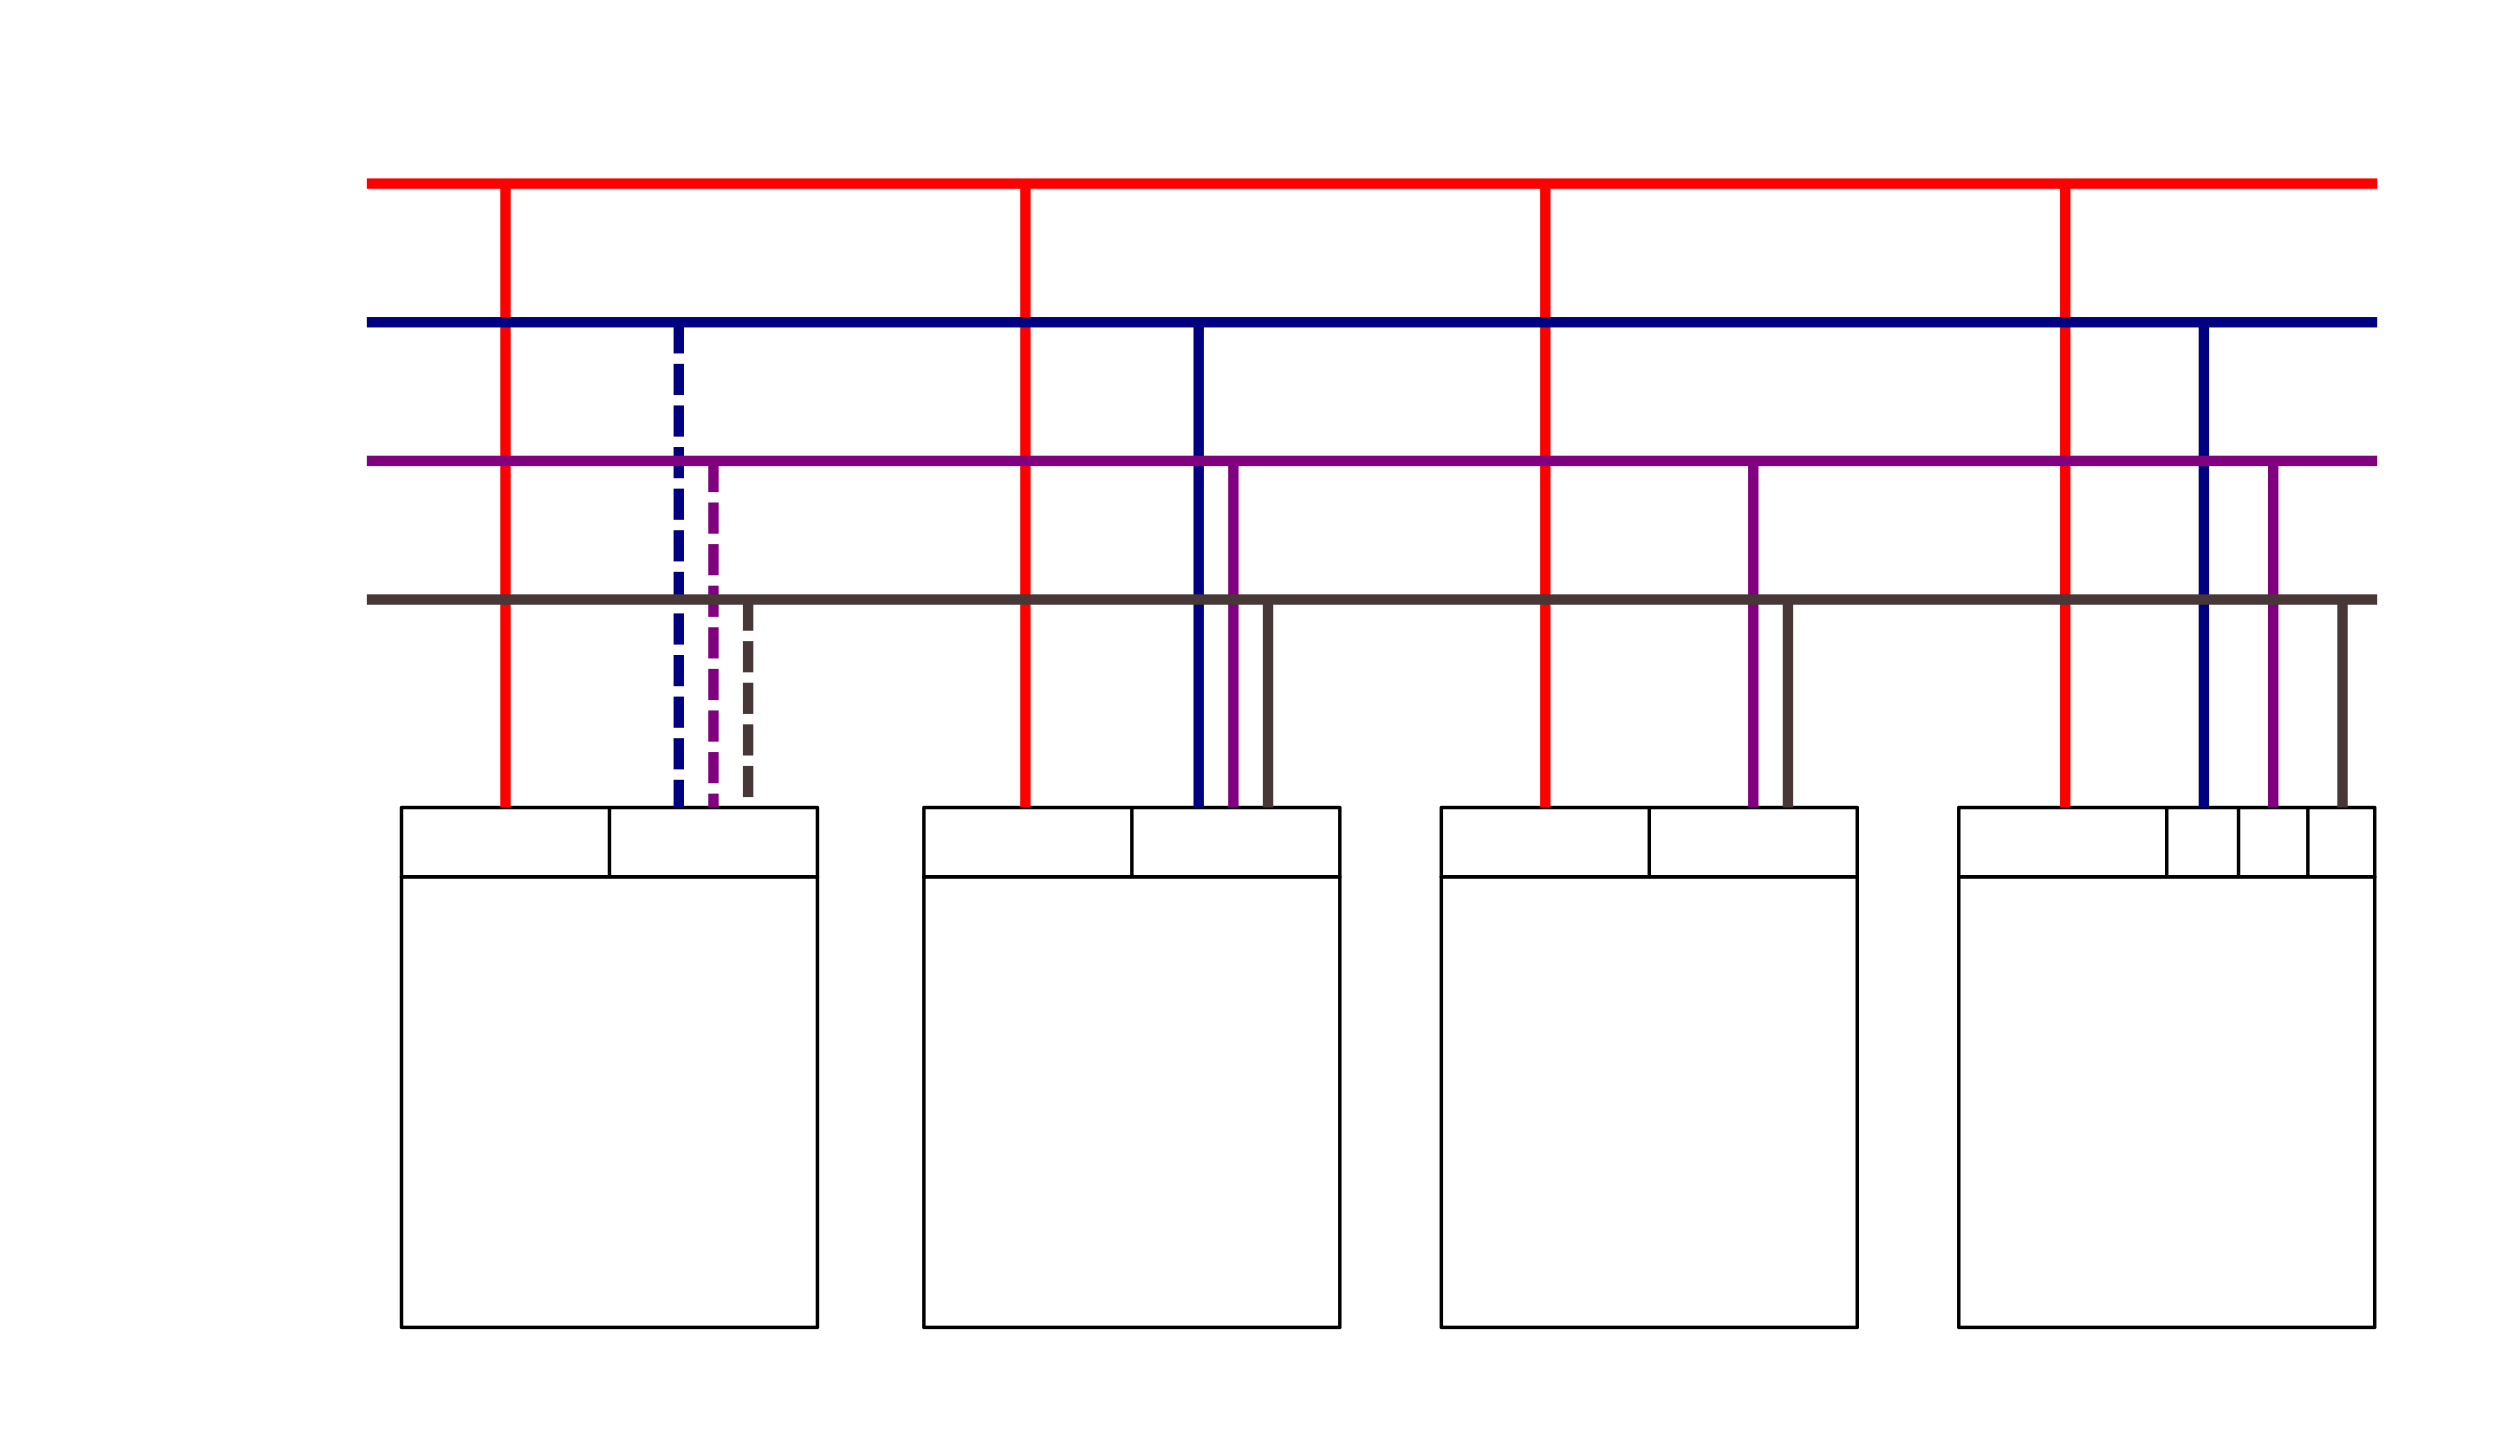
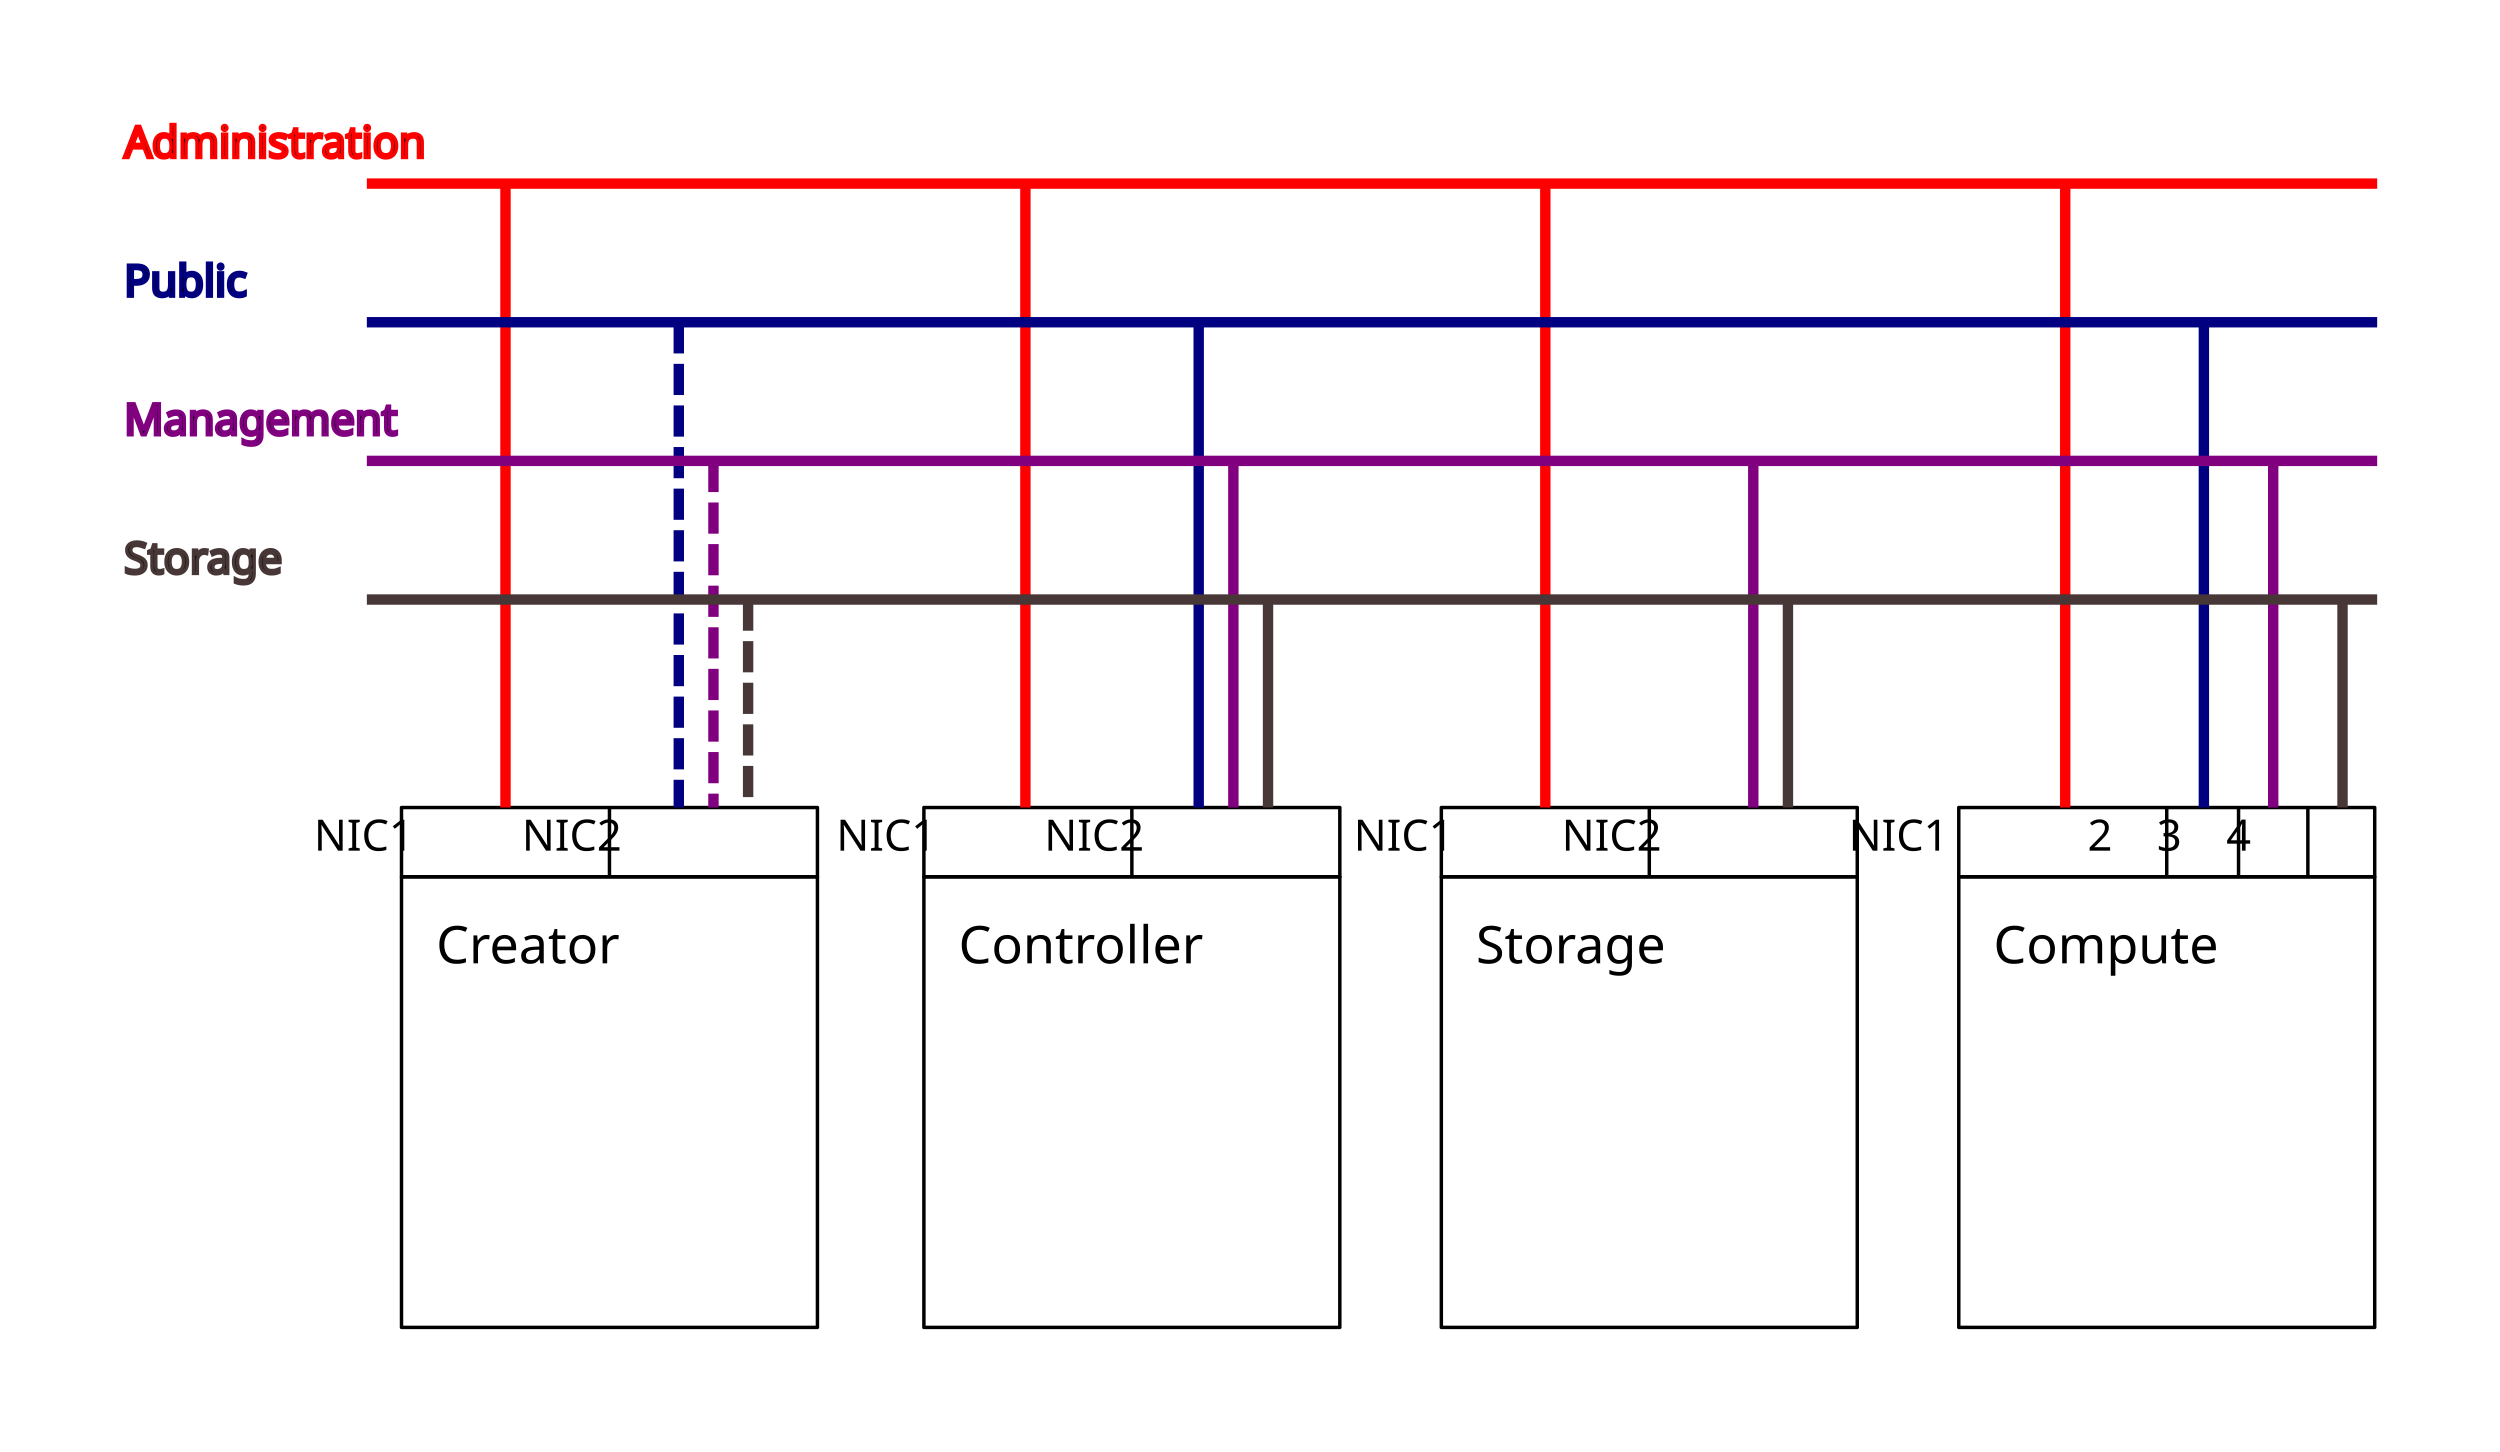
<svg xmlns="http://www.w3.org/2000/svg" width="203.558mm" height="118.224mm" viewBox="0 0 721.269 418.905" id="svg2" version="1.1">
  <defs id="defs4" />
  <g id="layer1" transform="translate(25.83542,-39.39055)">
    <g id="g4344">
      <rect y="292.362" x="90" height="130" width="120" id="rect4146" style="opacity:1;fill:none;fill-opacity:1;stroke:#000000;stroke-width:1;stroke-linecap:butt;stroke-linejoin:round;stroke-miterlimit:4;stroke-dasharray:none;stroke-dashoffset:1;stroke-opacity:1" />
-       <flowRoot style="font-style:normal;font-weight:normal;font-size:12.5px;line-height:125%;font-family:sans-serif;text-align:start;letter-spacing:0px;word-spacing:0px;writing-mode:lr-tb;text-anchor:start;fill:#000000;fill-opacity:1;stroke:none;stroke-width:1px;stroke-linecap:butt;stroke-linejoin:miter;stroke-opacity:1" id="flowRoot4148" xml:space="preserve">
-         <flowRegion id="flowRegion4150">
-           <rect y="302.362" x="100" height="20" width="100" id="rect4152" />
-         </flowRegion>
-         <flowPara style="font-size:15px" id="flowPara4154">Creator</flowPara>
-       </flowRoot>
+       <text xml:space="preserve" style="font-style:normal;font-weight:normal;font-size:12.5px;line-height:125%;font-family:sans-serif;text-align:start;letter-spacing:0px;word-spacing:0px;writing-mode:lr-tb;text-anchor:start;fill:#000000;fill-opacity:1;stroke:none;stroke-width:1px;stroke-linecap:butt;stroke-linejoin:miter;stroke-opacity:1" x="100" y="317.313" id="text4771">
+         <tspan x="100" y="317.313" id="tspan4773">
+           <tspan x="100" y="317.313" style="font-size:15px" id="tspan4775">Creator</tspan>
+         </tspan>
+       </text>
      <rect y="272.362" x="90" height="20" width="120" id="rect4301" style="opacity:1;fill:none;fill-opacity:1;stroke:#000000;stroke-width:1;stroke-linecap:butt;stroke-linejoin:round;stroke-miterlimit:4;stroke-dasharray:none;stroke-dashoffset:1;stroke-opacity:1" />
      <path id="path4303" d="m 150,272.362 0,20" style="fill:none;fill-rule:evenodd;stroke:#000000;stroke-width:1px;stroke-linecap:butt;stroke-linejoin:miter;stroke-opacity:1" />
-       <flowRoot style="font-style:normal;font-weight:normal;font-size:12.5px;line-height:125%;font-family:sans-serif;text-align:center;letter-spacing:0px;word-spacing:0px;writing-mode:lr-tb;text-anchor:middle;fill:#000000;fill-opacity:1;stroke:none;stroke-width:1px;stroke-linecap:butt;stroke-linejoin:miter;stroke-opacity:1" id="flowRoot4315" xml:space="preserve">
-         <flowRegion id="flowRegion4317">
-           <rect style="text-align:center;text-anchor:middle" y="272.362" x="90" height="20" width="60" id="rect4319" />
-         </flowRegion>
-         <flowPara id="flowPara4321">NIC1</flowPara>
-       </flowRoot>
-       <flowRoot style="font-style:normal;font-weight:normal;font-size:12.5px;line-height:125%;font-family:sans-serif;text-align:center;letter-spacing:0px;word-spacing:0px;writing-mode:lr-tb;text-anchor:middle;fill:#000000;fill-opacity:1;stroke:none;stroke-width:1px;stroke-linecap:butt;stroke-linejoin:miter;stroke-opacity:1" id="flowRoot4323" xml:space="preserve">
-         <flowRegion id="flowRegion4325">
-           <rect style="text-align:center;text-anchor:middle" y="272.362" x="150" height="20" width="60" id="rect4327" />
-         </flowRegion>
-         <flowPara id="flowPara4329">NIC2</flowPara>
-       </flowRoot>
+       <text xml:space="preserve" style="font-style:normal;font-weight:normal;font-size:12.5px;line-height:125%;font-family:sans-serif;text-align:center;letter-spacing:0px;word-spacing:0px;writing-mode:lr-tb;text-anchor:middle;fill:#000000;fill-opacity:1;stroke:none;stroke-width:1px;stroke-linecap:butt;stroke-linejoin:miter;stroke-opacity:1" x="105.132" y="284.821" id="text4884">
+         <tspan x="105.132" y="284.821" id="tspan4886">
+           <tspan x="105.132" y="284.821" id="tspan4888">NIC1</tspan>
+         </tspan>
+       </text>
+       <text xml:space="preserve" style="font-style:normal;font-weight:normal;font-size:12.5px;line-height:125%;font-family:sans-serif;text-align:center;letter-spacing:0px;word-spacing:0px;writing-mode:lr-tb;text-anchor:middle;fill:#000000;fill-opacity:1;stroke:none;stroke-width:1px;stroke-linecap:butt;stroke-linejoin:miter;stroke-opacity:1" x="165.132" y="284.821" id="text4878">
+         <tspan x="165.132" y="284.821" id="tspan4880">
+           <tspan x="165.132" y="284.821" id="tspan4882">NIC2</tspan>
+         </tspan>
+       </text>
    </g>
    <g transform="translate(300,1.5896439e-6)" id="g4344-5">
      <rect y="292.362" x="90" height="130" width="120" id="rect4146-4" style="opacity:1;fill:none;fill-opacity:1;stroke:#000000;stroke-width:1;stroke-linecap:butt;stroke-linejoin:round;stroke-miterlimit:4;stroke-dasharray:none;stroke-dashoffset:1;stroke-opacity:1" />
-       <flowRoot style="font-style:normal;font-weight:normal;font-size:12.5px;line-height:125%;font-family:sans-serif;text-align:start;letter-spacing:0px;word-spacing:0px;writing-mode:lr-tb;text-anchor:start;fill:#000000;fill-opacity:1;stroke:none;stroke-width:1px;stroke-linecap:butt;stroke-linejoin:miter;stroke-opacity:1" id="flowRoot4148-99" xml:space="preserve">
-         <flowRegion id="flowRegion4150-6">
-           <rect y="302.362" x="100" height="20" width="100" id="rect4152-9" />
-         </flowRegion>
-         <flowPara style="font-size:15px" id="flowPara4154-8">Storage</flowPara>
-       </flowRoot>
+       <text xml:space="preserve" style="font-style:normal;font-weight:normal;font-size:12.5px;line-height:125%;font-family:sans-serif;text-align:start;letter-spacing:0px;word-spacing:0px;writing-mode:lr-tb;text-anchor:start;fill:#000000;fill-opacity:1;stroke:none;stroke-width:1px;stroke-linecap:butt;stroke-linejoin:miter;stroke-opacity:1" x="100" y="317.313" id="text4783">
+         <tspan x="100" y="317.313" id="tspan4785">
+           <tspan x="100" y="317.313" style="font-size:15px" id="tspan4787">Storage</tspan>
+         </tspan>
+       </text>
      <rect y="272.362" x="90" height="20" width="120" id="rect4301-43" style="opacity:1;fill:none;fill-opacity:1;stroke:#000000;stroke-width:1;stroke-linecap:butt;stroke-linejoin:round;stroke-miterlimit:4;stroke-dasharray:none;stroke-dashoffset:1;stroke-opacity:1" />
      <path id="path4303-5" d="m 150,272.362 0,20" style="fill:none;fill-rule:evenodd;stroke:#000000;stroke-width:1px;stroke-linecap:butt;stroke-linejoin:miter;stroke-opacity:1" />
-       <flowRoot style="font-style:normal;font-weight:normal;font-size:12.5px;line-height:125%;font-family:sans-serif;text-align:center;letter-spacing:0px;word-spacing:0px;writing-mode:lr-tb;text-anchor:middle;fill:#000000;fill-opacity:1;stroke:none;stroke-width:1px;stroke-linecap:butt;stroke-linejoin:miter;stroke-opacity:1" id="flowRoot4315-94" xml:space="preserve">
-         <flowRegion id="flowRegion4317-98">
-           <rect style="text-align:center;text-anchor:middle" y="272.362" x="90" height="20" width="60" id="rect4319-81" />
-         </flowRegion>
-         <flowPara id="flowPara4321-45">NIC1</flowPara>
-       </flowRoot>
-       <flowRoot style="font-style:normal;font-weight:normal;font-size:12.5px;line-height:125%;font-family:sans-serif;text-align:center;letter-spacing:0px;word-spacing:0px;writing-mode:lr-tb;text-anchor:middle;fill:#000000;fill-opacity:1;stroke:none;stroke-width:1px;stroke-linecap:butt;stroke-linejoin:miter;stroke-opacity:1" id="flowRoot4323-9" xml:space="preserve">
-         <flowRegion id="flowRegion4325-6">
-           <rect style="text-align:center;text-anchor:middle" y="272.362" x="150" height="20" width="60" id="rect4327-84" />
-         </flowRegion>
-         <flowPara id="flowPara4329-8">NIC2</flowPara>
-       </flowRoot>
+       <text xml:space="preserve" style="font-style:normal;font-weight:normal;font-size:12.5px;line-height:125%;font-family:sans-serif;text-align:center;letter-spacing:0px;word-spacing:0px;writing-mode:lr-tb;text-anchor:middle;fill:#000000;fill-opacity:1;stroke:none;stroke-width:1px;stroke-linecap:butt;stroke-linejoin:miter;stroke-opacity:1" x="105.132" y="284.821" id="text4860">
+         <tspan x="105.132" y="284.821" id="tspan4862">
+           <tspan x="105.132" y="284.821" id="tspan4864">NIC1</tspan>
+         </tspan>
+       </text>
+       <text xml:space="preserve" style="font-style:normal;font-weight:normal;font-size:12.5px;line-height:125%;font-family:sans-serif;text-align:center;letter-spacing:0px;word-spacing:0px;writing-mode:lr-tb;text-anchor:middle;fill:#000000;fill-opacity:1;stroke:none;stroke-width:1px;stroke-linecap:butt;stroke-linejoin:miter;stroke-opacity:1" x="165.132" y="284.821" id="text4854">
+         <tspan x="165.132" y="284.821" id="tspan4856">
+           <tspan x="165.132" y="284.821" id="tspan4858">NIC2</tspan>
+         </tspan>
+       </text>
    </g>
    <g transform="translate(150.7143,1.5896439e-6)" id="g4344-62">
      <rect y="292.362" x="90" height="130" width="120" id="rect4146-29" style="opacity:1;fill:none;fill-opacity:1;stroke:#000000;stroke-width:1;stroke-linecap:butt;stroke-linejoin:round;stroke-miterlimit:4;stroke-dasharray:none;stroke-dashoffset:1;stroke-opacity:1" />
-       <flowRoot style="font-style:normal;font-weight:normal;font-size:12.5px;line-height:125%;font-family:sans-serif;text-align:start;letter-spacing:0px;word-spacing:0px;writing-mode:lr-tb;text-anchor:start;fill:#000000;fill-opacity:1;stroke:none;stroke-width:1px;stroke-linecap:butt;stroke-linejoin:miter;stroke-opacity:1" id="flowRoot4148-93" xml:space="preserve">
-         <flowRegion id="flowRegion4150-35">
-           <rect y="302.362" x="100" height="20" width="100" id="rect4152-8" />
-         </flowRegion>
-         <flowPara style="font-size:15px" id="flowPara4154-87">Controller</flowPara>
-       </flowRoot>
+       <text xml:space="preserve" style="font-style:normal;font-weight:normal;font-size:12.5px;line-height:125%;font-family:sans-serif;text-align:start;letter-spacing:0px;word-spacing:0px;writing-mode:lr-tb;text-anchor:start;fill:#000000;fill-opacity:1;stroke:none;stroke-width:1px;stroke-linecap:butt;stroke-linejoin:miter;stroke-opacity:1" x="100" y="317.313" id="text4789">
+         <tspan x="100" y="317.313" id="tspan4791">
+           <tspan x="100" y="317.313" style="font-size:15px" id="tspan4793">Controller</tspan>
+         </tspan>
+       </text>
      <rect y="272.362" x="90" height="20" width="120" id="rect4301-9" style="opacity:1;fill:none;fill-opacity:1;stroke:#000000;stroke-width:1;stroke-linecap:butt;stroke-linejoin:round;stroke-miterlimit:4;stroke-dasharray:none;stroke-dashoffset:1;stroke-opacity:1" />
      <path id="path4303-4" d="m 150,272.362 0,20" style="fill:none;fill-rule:evenodd;stroke:#000000;stroke-width:1px;stroke-linecap:butt;stroke-linejoin:miter;stroke-opacity:1" />
-       <flowRoot style="font-style:normal;font-weight:normal;font-size:12.5px;line-height:125%;font-family:sans-serif;text-align:center;letter-spacing:0px;word-spacing:0px;writing-mode:lr-tb;text-anchor:middle;fill:#000000;fill-opacity:1;stroke:none;stroke-width:1px;stroke-linecap:butt;stroke-linejoin:miter;stroke-opacity:1" id="flowRoot4315-6" xml:space="preserve">
-         <flowRegion id="flowRegion4317-7">
-           <rect style="text-align:center;text-anchor:middle" y="272.362" x="90" height="20" width="60" id="rect4319-1" />
-         </flowRegion>
-         <flowPara id="flowPara4321-1">NIC1</flowPara>
-       </flowRoot>
-       <flowRoot style="font-style:normal;font-weight:normal;font-size:12.5px;line-height:125%;font-family:sans-serif;text-align:center;letter-spacing:0px;word-spacing:0px;writing-mode:lr-tb;text-anchor:middle;fill:#000000;fill-opacity:1;stroke:none;stroke-width:1px;stroke-linecap:butt;stroke-linejoin:miter;stroke-opacity:1" id="flowRoot4323-40" xml:space="preserve">
-         <flowRegion id="flowRegion4325-7">
-           <rect style="text-align:center;text-anchor:middle" y="272.362" x="150" height="20" width="60" id="rect4327-6" />
-         </flowRegion>
-         <flowPara id="flowPara4329-9">NIC2</flowPara>
-       </flowRoot>
+       <text xml:space="preserve" style="font-style:normal;font-weight:normal;font-size:12.5px;line-height:125%;font-family:sans-serif;text-align:center;letter-spacing:0px;word-spacing:0px;writing-mode:lr-tb;text-anchor:middle;fill:#000000;fill-opacity:1;stroke:none;stroke-width:1px;stroke-linecap:butt;stroke-linejoin:miter;stroke-opacity:1" x="105.132" y="284.821" id="text4872">
+         <tspan x="105.132" y="284.821" id="tspan4874">
+           <tspan x="105.132" y="284.821" id="tspan4876">NIC1</tspan>
+         </tspan>
+       </text>
+       <text xml:space="preserve" style="font-style:normal;font-weight:normal;font-size:12.5px;line-height:125%;font-family:sans-serif;text-align:center;letter-spacing:0px;word-spacing:0px;writing-mode:lr-tb;text-anchor:middle;fill:#000000;fill-opacity:1;stroke:none;stroke-width:1px;stroke-linecap:butt;stroke-linejoin:miter;stroke-opacity:1" x="165.132" y="284.821" id="text4866">
+         <tspan x="165.132" y="284.821" id="tspan4868">
+           <tspan x="165.132" y="284.821" id="tspan4870">NIC2</tspan>
+         </tspan>
+       </text>
    </g>
    <g id="g4561">
      <g id="g4344-7" transform="translate(449.2857,1.5896439e-6)">
        <rect style="opacity:1;fill:none;fill-opacity:1;stroke:#000000;stroke-width:1;stroke-linecap:butt;stroke-linejoin:round;stroke-miterlimit:4;stroke-dasharray:none;stroke-dashoffset:1;stroke-opacity:1" id="rect4146-2" width="120" height="130" x="90" y="292.362" />
-         <flowRoot xml:space="preserve" id="flowRoot4148-9" style="font-style:normal;font-weight:normal;font-size:12.5px;line-height:125%;font-family:sans-serif;text-align:start;letter-spacing:0px;word-spacing:0px;writing-mode:lr-tb;text-anchor:start;fill:#000000;fill-opacity:1;stroke:none;stroke-width:1px;stroke-linecap:butt;stroke-linejoin:miter;stroke-opacity:1">
-           <flowRegion id="flowRegion4150-3">
-             <rect id="rect4152-7" width="100" height="20" x="100" y="302.362" />
-           </flowRegion>
-           <flowPara id="flowPara4529" style="font-size:15px">Compute</flowPara>
-         </flowRoot>
+         <text xml:space="preserve" style="font-style:normal;font-weight:normal;font-size:12.5px;line-height:125%;font-family:sans-serif;text-align:start;letter-spacing:0px;word-spacing:0px;writing-mode:lr-tb;text-anchor:start;fill:#000000;fill-opacity:1;stroke:none;stroke-width:1px;stroke-linecap:butt;stroke-linejoin:miter;stroke-opacity:1" x="100" y="317.313" id="text4777">
+           <tspan x="100" y="317.313" id="tspan4779">
+             <tspan x="100" y="317.313" style="font-size:15px" id="tspan4781">Compute</tspan>
+           </tspan>
+         </text>
        <rect style="opacity:1;fill:none;fill-opacity:1;stroke:#000000;stroke-width:1;stroke-linecap:butt;stroke-linejoin:round;stroke-miterlimit:4;stroke-dasharray:none;stroke-dashoffset:1;stroke-opacity:1" id="rect4301-2" width="120" height="20" x="90" y="272.362" />
        <path style="fill:none;fill-rule:evenodd;stroke:#000000;stroke-width:1px;stroke-linecap:butt;stroke-linejoin:miter;stroke-opacity:1" d="m 150,272.362 0,20" id="path4303-05" />
-         <flowRoot xml:space="preserve" id="flowRoot4315-1" style="font-style:normal;font-weight:normal;font-size:12.5px;line-height:125%;font-family:sans-serif;text-align:center;letter-spacing:0px;word-spacing:0px;writing-mode:lr-tb;text-anchor:middle;fill:#000000;fill-opacity:1;stroke:none;stroke-width:1px;stroke-linecap:butt;stroke-linejoin:miter;stroke-opacity:1">
-           <flowRegion id="flowRegion4317-8">
-             <rect id="rect4319-82" width="60" height="20" x="90" y="272.362" style="text-align:center;text-anchor:middle" />
-           </flowRegion>
-           <flowPara id="flowPara4321-3">NIC1</flowPara>
-         </flowRoot>
+         <text xml:space="preserve" style="font-style:normal;font-weight:normal;font-size:12.5px;line-height:125%;font-family:sans-serif;text-align:center;letter-spacing:0px;word-spacing:0px;writing-mode:lr-tb;text-anchor:middle;fill:#000000;fill-opacity:1;stroke:none;stroke-width:1px;stroke-linecap:butt;stroke-linejoin:miter;stroke-opacity:1" x="105.132" y="284.821" id="text4848">
+           <tspan x="105.132" y="284.821" id="tspan4850">
+             <tspan x="105.132" y="284.821" id="tspan4852">NIC1</tspan>
+           </tspan>
+         </text>
      </g>
      <path id="path4533" d="m 620,272.362 0,20" style="fill:none;fill-rule:evenodd;stroke:#000000;stroke-width:1px;stroke-linecap:butt;stroke-linejoin:miter;stroke-opacity:1" />
      <path id="path4535" d="m 640,272.362 0,20" style="fill:none;fill-rule:evenodd;stroke:#000000;stroke-width:1px;stroke-linecap:butt;stroke-linejoin:miter;stroke-opacity:1" />
-       <flowRoot style="font-style:normal;font-weight:normal;font-size:12.5px;line-height:125%;font-family:sans-serif;text-align:center;letter-spacing:0px;word-spacing:0px;writing-mode:lr-tb;text-anchor:middle;fill:#000000;fill-opacity:1;stroke:none;stroke-width:1px;stroke-linecap:butt;stroke-linejoin:miter;stroke-opacity:1" id="flowRoot4537" xml:space="preserve">
-         <flowRegion id="flowRegion4539">
-           <rect style="text-align:center;text-anchor:middle" y="272.362" x="600" height="20" width="20" id="rect4541" />
-         </flowRegion>
-         <flowPara id="flowPara4543">2</flowPara>
-       </flowRoot>
-       <flowRoot style="font-style:normal;font-weight:normal;font-size:12.5px;line-height:125%;font-family:sans-serif;text-align:center;letter-spacing:0px;word-spacing:0px;writing-mode:lr-tb;text-anchor:middle;fill:#000000;fill-opacity:1;stroke:none;stroke-width:1px;stroke-linecap:butt;stroke-linejoin:miter;stroke-opacity:1" id="flowRoot4545" xml:space="preserve">
-         <flowRegion id="flowRegion4547">
-           <rect style="text-align:center;text-anchor:middle" y="272.362" x="640" height="20" width="20" id="rect4549" />
-         </flowRegion>
-         <flowPara id="flowPara4551">4</flowPara>
-       </flowRoot>
-       <flowRoot style="font-style:normal;font-weight:normal;font-size:12.5px;line-height:125%;font-family:sans-serif;text-align:center;letter-spacing:0px;word-spacing:0px;writing-mode:lr-tb;text-anchor:middle;fill:#000000;fill-opacity:1;stroke:none;stroke-width:1px;stroke-linecap:butt;stroke-linejoin:miter;stroke-opacity:1" id="flowRoot4553" xml:space="preserve">
-         <flowRegion id="flowRegion4555">
-           <rect style="text-align:center;text-anchor:middle" y="272.362" x="620" height="20" width="20" id="rect4557" />
-         </flowRegion>
-         <flowPara id="flowPara4559">3</flowPara>
-       </flowRoot>
+       <text xml:space="preserve" style="font-style:normal;font-weight:normal;font-size:12.5px;line-height:125%;font-family:sans-serif;text-align:center;letter-spacing:0px;word-spacing:0px;writing-mode:lr-tb;text-anchor:middle;fill:#000000;fill-opacity:1;stroke:none;stroke-width:1px;stroke-linecap:butt;stroke-linejoin:miter;stroke-opacity:1" x="606.021" y="284.821" id="text4842">
+         <tspan x="606.021" y="284.821" id="tspan4844">
+           <tspan x="606.021" y="284.821" id="tspan4846">2</tspan>
+         </tspan>
+       </text>
+       <text xml:space="preserve" style="font-style:normal;font-weight:normal;font-size:12.5px;line-height:125%;font-family:sans-serif;text-align:center;letter-spacing:0px;word-spacing:0px;writing-mode:lr-tb;text-anchor:middle;fill:#000000;fill-opacity:1;stroke:none;stroke-width:1px;stroke-linecap:butt;stroke-linejoin:miter;stroke-opacity:1" x="646.021" y="284.821" id="text4830">
+         <tspan x="646.021" y="284.821" id="tspan4832">
+           <tspan x="646.021" y="284.821" id="tspan4834">4</tspan>
+         </tspan>
+       </text>
+       <text xml:space="preserve" style="font-style:normal;font-weight:normal;font-size:12.5px;line-height:125%;font-family:sans-serif;text-align:center;letter-spacing:0px;word-spacing:0px;writing-mode:lr-tb;text-anchor:middle;fill:#000000;fill-opacity:1;stroke:none;stroke-width:1px;stroke-linecap:butt;stroke-linejoin:miter;stroke-opacity:1" x="626.021" y="284.821" id="text4836">
+         <tspan x="626.021" y="284.821" id="tspan4838">
+           <tspan x="626.021" y="284.821" id="tspan4840">3</tspan>
+         </tspan>
+       </text>
    </g>
    <path style="fill:none;fill-rule:evenodd;stroke:#000080;stroke-width:3;stroke-linecap:butt;stroke-linejoin:miter;stroke-miterlimit:4;stroke-dasharray:none;stroke-opacity:1" d="m 320,272.362 0,-140" id="path4599" />
    <path style="fill:none;fill-rule:evenodd;stroke:#000080;stroke-width:3;stroke-linecap:butt;stroke-linejoin:miter;stroke-miterlimit:4;stroke-dasharray:none;stroke-opacity:1" d="m 610,132.362 0,140" id="path4611" />
    <flowRoot xml:space="preserve" id="flowRoot4617" style="font-style:normal;font-weight:normal;font-size:12.5px;line-height:125%;font-family:sans-serif;text-align:start;letter-spacing:0px;word-spacing:0px;writing-mode:lr-tb;text-anchor:start;fill:#000000;fill-opacity:1;stroke:none;stroke-width:1px;stroke-linecap:butt;stroke-linejoin:miter;stroke-opacity:1">
      <flowRegion id="flowRegion4619">
        <rect id="rect4621" width="60" height="20" x="10" y="72.362" />
      </flowRegion>
      <flowPara id="flowPara4623" />
    </flowRoot>
    <flowRoot xml:space="preserve" id="flowRoot4625" style="font-style:normal;font-weight:normal;font-size:12.5px;line-height:125%;font-family:sans-serif;text-align:start;letter-spacing:0px;word-spacing:0px;writing-mode:lr-tb;text-anchor:start;fill:#000000;fill-opacity:1;stroke:none;stroke-width:1px;stroke-linecap:butt;stroke-linejoin:miter;stroke-opacity:1">
      <flowRegion id="flowRegion4627">
        <rect id="rect4629" width="70" height="20" x="10" y="92.362" />
      </flowRegion>
      <flowPara id="flowPara4631" />
    </flowRoot>
    <g id="g4677">
      <path id="path4138" d="m 80,92.362 580,0" style="fill:#ff0000;fill-rule:evenodd;stroke:#ff0000;stroke-width:3;stroke-linecap:butt;stroke-linejoin:miter;stroke-miterlimit:4;stroke-dasharray:none;stroke-opacity:1" />
      <path id="path4589" d="M 120,92.362 120,272.362" style="fill:#0000ff;fill-rule:evenodd;stroke:#ff0000;stroke-width:3;stroke-linecap:butt;stroke-linejoin:miter;stroke-miterlimit:4;stroke-dasharray:none;stroke-opacity:1" />
      <path id="path4591" d="M 270,272.362 270,92.362" style="fill:none;fill-rule:evenodd;stroke:#ff0000;stroke-width:3;stroke-linecap:butt;stroke-linejoin:miter;stroke-miterlimit:4;stroke-dasharray:none;stroke-opacity:1" />
      <path id="path4593" d="M 420,272.362 420,92.362" style="fill:none;fill-rule:evenodd;stroke:#ff0000;stroke-width:3;stroke-linecap:butt;stroke-linejoin:miter;stroke-miterlimit:4;stroke-dasharray:none;stroke-opacity:1" />
      <path id="path4595" d="M 570,272.362 570,92.362" style="fill:none;fill-rule:evenodd;stroke:#ff0000;stroke-width:3;stroke-linecap:butt;stroke-linejoin:miter;stroke-miterlimit:4;stroke-dasharray:none;stroke-opacity:1" />
-       <flowRoot style="font-style:normal;font-weight:normal;font-size:12.5px;line-height:125%;font-family:sans-serif;text-align:start;letter-spacing:0px;word-spacing:0px;writing-mode:lr-tb;text-anchor:start;fill:#000000;fill-opacity:1;stroke:#ff0000;stroke-width:1px;stroke-linecap:butt;stroke-linejoin:miter;stroke-opacity:1" id="flowRoot4641" xml:space="preserve">
-         <flowRegion id="flowRegion4643">
-           <rect style="stroke:#ff0000" y="72.362" x="10" height="20" width="100" id="rect4645" />
-         </flowRegion>
-         <flowPara id="flowPara4647">Administration</flowPara>
-       </flowRoot>
+       <text xml:space="preserve" style="font-style:normal;font-weight:normal;font-size:12.5px;line-height:125%;font-family:sans-serif;text-align:start;letter-spacing:0px;word-spacing:0px;writing-mode:lr-tb;text-anchor:start;fill:#000000;fill-opacity:1;stroke:#ff0000;stroke-width:1px;stroke-linecap:butt;stroke-linejoin:miter;stroke-opacity:1" x="10" y="84.821" id="text4813">
+         <tspan x="10" y="84.821" id="tspan4815">
+           <tspan x="10" y="84.821" id="tspan4817">Administration</tspan>
+         </tspan>
+       </text>
    </g>
-     <flowRoot xml:space="preserve" id="flowRoot4649" style="font-style:normal;font-weight:normal;font-size:12.5px;line-height:125%;font-family:sans-serif;text-align:start;letter-spacing:0px;word-spacing:0px;writing-mode:lr-tb;text-anchor:start;fill:#000000;fill-opacity:1;stroke:#000080;stroke-width:1px;stroke-linecap:butt;stroke-linejoin:miter;stroke-opacity:1">
-       <flowRegion id="flowRegion4651">
-         <rect id="rect4653" width="100" height="20" x="10" y="112.362" style="stroke:#000080" />
-       </flowRegion>
-       <flowPara id="flowPara4655">Public</flowPara>
-     </flowRoot>
+     <text xml:space="preserve" style="font-style:normal;font-weight:normal;font-size:12.5px;line-height:125%;font-family:sans-serif;text-align:start;letter-spacing:0px;word-spacing:0px;writing-mode:lr-tb;text-anchor:start;fill:#000000;fill-opacity:1;stroke:#000080;stroke-width:1px;stroke-linecap:butt;stroke-linejoin:miter;stroke-opacity:1" x="10" y="124.821" id="text4807">
+       <tspan x="10" y="124.821" id="tspan4809">
+         <tspan x="10" y="124.821" id="tspan4811">Public</tspan>
+       </tspan>
+     </text>
    <g id="g4714">
      <path id="path4140" d="m 80,132.362 580,0" style="fill:#000080;fill-rule:evenodd;stroke:#000080;stroke-width:3;stroke-linecap:butt;stroke-linejoin:miter;stroke-miterlimit:4;stroke-dasharray:none;stroke-opacity:1" />
      <path id="path4708" d="m 170,132.362 0,140" style="fill:none;fill-rule:evenodd;stroke:#000080;stroke-width:3;stroke-linecap:butt;stroke-linejoin:miter;stroke-miterlimit:4;stroke-dasharray:9, 3;stroke-dashoffset:0;stroke-opacity:1" />
    </g>
    <g id="g4718">
      <g id="g4688">
        <path style="fill:none;fill-rule:evenodd;stroke:#800080;stroke-width:3;stroke-linecap:butt;stroke-linejoin:miter;stroke-miterlimit:4;stroke-dasharray:none;stroke-opacity:1" d="m 80,172.362 580,0" id="path4142" />
        <path style="fill:none;fill-rule:evenodd;stroke:#800080;stroke-width:3;stroke-linecap:butt;stroke-linejoin:miter;stroke-miterlimit:4;stroke-dasharray:none;stroke-opacity:1" d="m 330,172.362 0,100" id="path4601" />
        <path style="fill:none;fill-rule:evenodd;stroke:#800080;stroke-width:3;stroke-linecap:butt;stroke-linejoin:miter;stroke-miterlimit:4;stroke-dasharray:none;stroke-opacity:1" d="m 480,172.362 0,100" id="path4607" />
        <path style="fill:none;fill-rule:evenodd;stroke:#800080;stroke-width:3;stroke-linecap:butt;stroke-linejoin:miter;stroke-miterlimit:4;stroke-dasharray:none;stroke-opacity:1" d="m 630,172.362 0,100" id="path4613" />
-         <flowRoot xml:space="preserve" id="flowRoot4657" style="font-style:normal;font-weight:normal;font-size:12.5px;line-height:125%;font-family:sans-serif;text-align:start;letter-spacing:0px;word-spacing:0px;writing-mode:lr-tb;text-anchor:start;fill:#000000;fill-opacity:1;stroke:#800080;stroke-width:1px;stroke-linecap:butt;stroke-linejoin:miter;stroke-opacity:1">
-           <flowRegion id="flowRegion4659">
-             <rect id="rect4661" width="90" height="20" x="10" y="152.362" style="stroke:#800080" />
-           </flowRegion>
-           <flowPara id="flowPara4663">Management</flowPara>
-         </flowRoot>
+         <text xml:space="preserve" style="font-style:normal;font-weight:normal;font-size:12.5px;line-height:125%;font-family:sans-serif;text-align:start;letter-spacing:0px;word-spacing:0px;writing-mode:lr-tb;text-anchor:start;fill:#000000;fill-opacity:1;stroke:#800080;stroke-width:1px;stroke-linecap:butt;stroke-linejoin:miter;stroke-opacity:1" x="10" y="164.821" id="text4801">
+           <tspan x="10" y="164.821" id="tspan4803">
+             <tspan x="10" y="164.821" id="tspan4805">Management</tspan>
+           </tspan>
+         </text>
      </g>
      <path id="path4710" d="m 180,172.362 0,100" style="fill:none;fill-rule:evenodd;stroke:#800080;stroke-width:3;stroke-linecap:butt;stroke-linejoin:miter;stroke-miterlimit:4;stroke-dasharray:9, 3;stroke-dashoffset:0;stroke-opacity:1" />
    </g>
    <g id="g4730">
      <g id="g4698">
        <path style="fill:none;fill-rule:evenodd;stroke:#483737;stroke-width:3;stroke-linecap:butt;stroke-linejoin:miter;stroke-miterlimit:4;stroke-dasharray:none;stroke-opacity:1" d="m 80,212.362 580,0" id="path4144" />
        <path style="fill:none;fill-rule:evenodd;stroke:#483737;stroke-width:3;stroke-linecap:butt;stroke-linejoin:miter;stroke-miterlimit:4;stroke-dasharray:none;stroke-opacity:1" d="m 340,212.362 0,60" id="path4603" />
        <path style="fill:none;fill-rule:evenodd;stroke:#483737;stroke-width:3;stroke-linecap:butt;stroke-linejoin:miter;stroke-miterlimit:4;stroke-dasharray:none;stroke-opacity:1" d="m 490,212.362 0,60" id="path4609" />
        <path style="fill:none;fill-rule:evenodd;stroke:#483737;stroke-width:3;stroke-linecap:butt;stroke-linejoin:miter;stroke-miterlimit:4;stroke-dasharray:none;stroke-opacity:1" d="m 650,212.362 0,60" id="path4615" />
-         <flowRoot xml:space="preserve" id="flowRoot4665" style="font-style:normal;font-weight:normal;font-size:12.5px;line-height:125%;font-family:sans-serif;text-align:start;letter-spacing:0px;word-spacing:0px;writing-mode:lr-tb;text-anchor:start;fill:#000000;fill-opacity:1;stroke:#483737;stroke-width:1px;stroke-linecap:butt;stroke-linejoin:miter;stroke-opacity:1">
-           <flowRegion id="flowRegion4667">
-             <rect id="rect4669" width="90" height="20" x="10" y="192.362" style="stroke:#483737" />
-           </flowRegion>
-           <flowPara id="flowPara4673">Storage</flowPara>
-         </flowRoot>
+         <text xml:space="preserve" style="font-style:normal;font-weight:normal;font-size:12.5px;line-height:125%;font-family:sans-serif;text-align:start;letter-spacing:0px;word-spacing:0px;writing-mode:lr-tb;text-anchor:start;fill:#000000;fill-opacity:1;stroke:#483737;stroke-width:1px;stroke-linecap:butt;stroke-linejoin:miter;stroke-opacity:1" x="10" y="204.821" id="text4795">
+           <tspan x="10" y="204.821" id="tspan4797">
+             <tspan x="10" y="204.821" id="tspan4799">Storage</tspan>
+           </tspan>
+         </text>
      </g>
      <path id="path4712" d="m 190,212.362 0,60" style="fill:none;fill-rule:evenodd;stroke:#483737;stroke-width:3;stroke-linecap:butt;stroke-linejoin:miter;stroke-miterlimit:4;stroke-dasharray:9, 3;stroke-dashoffset:0;stroke-opacity:1" />
    </g>
  </g>
</svg>
